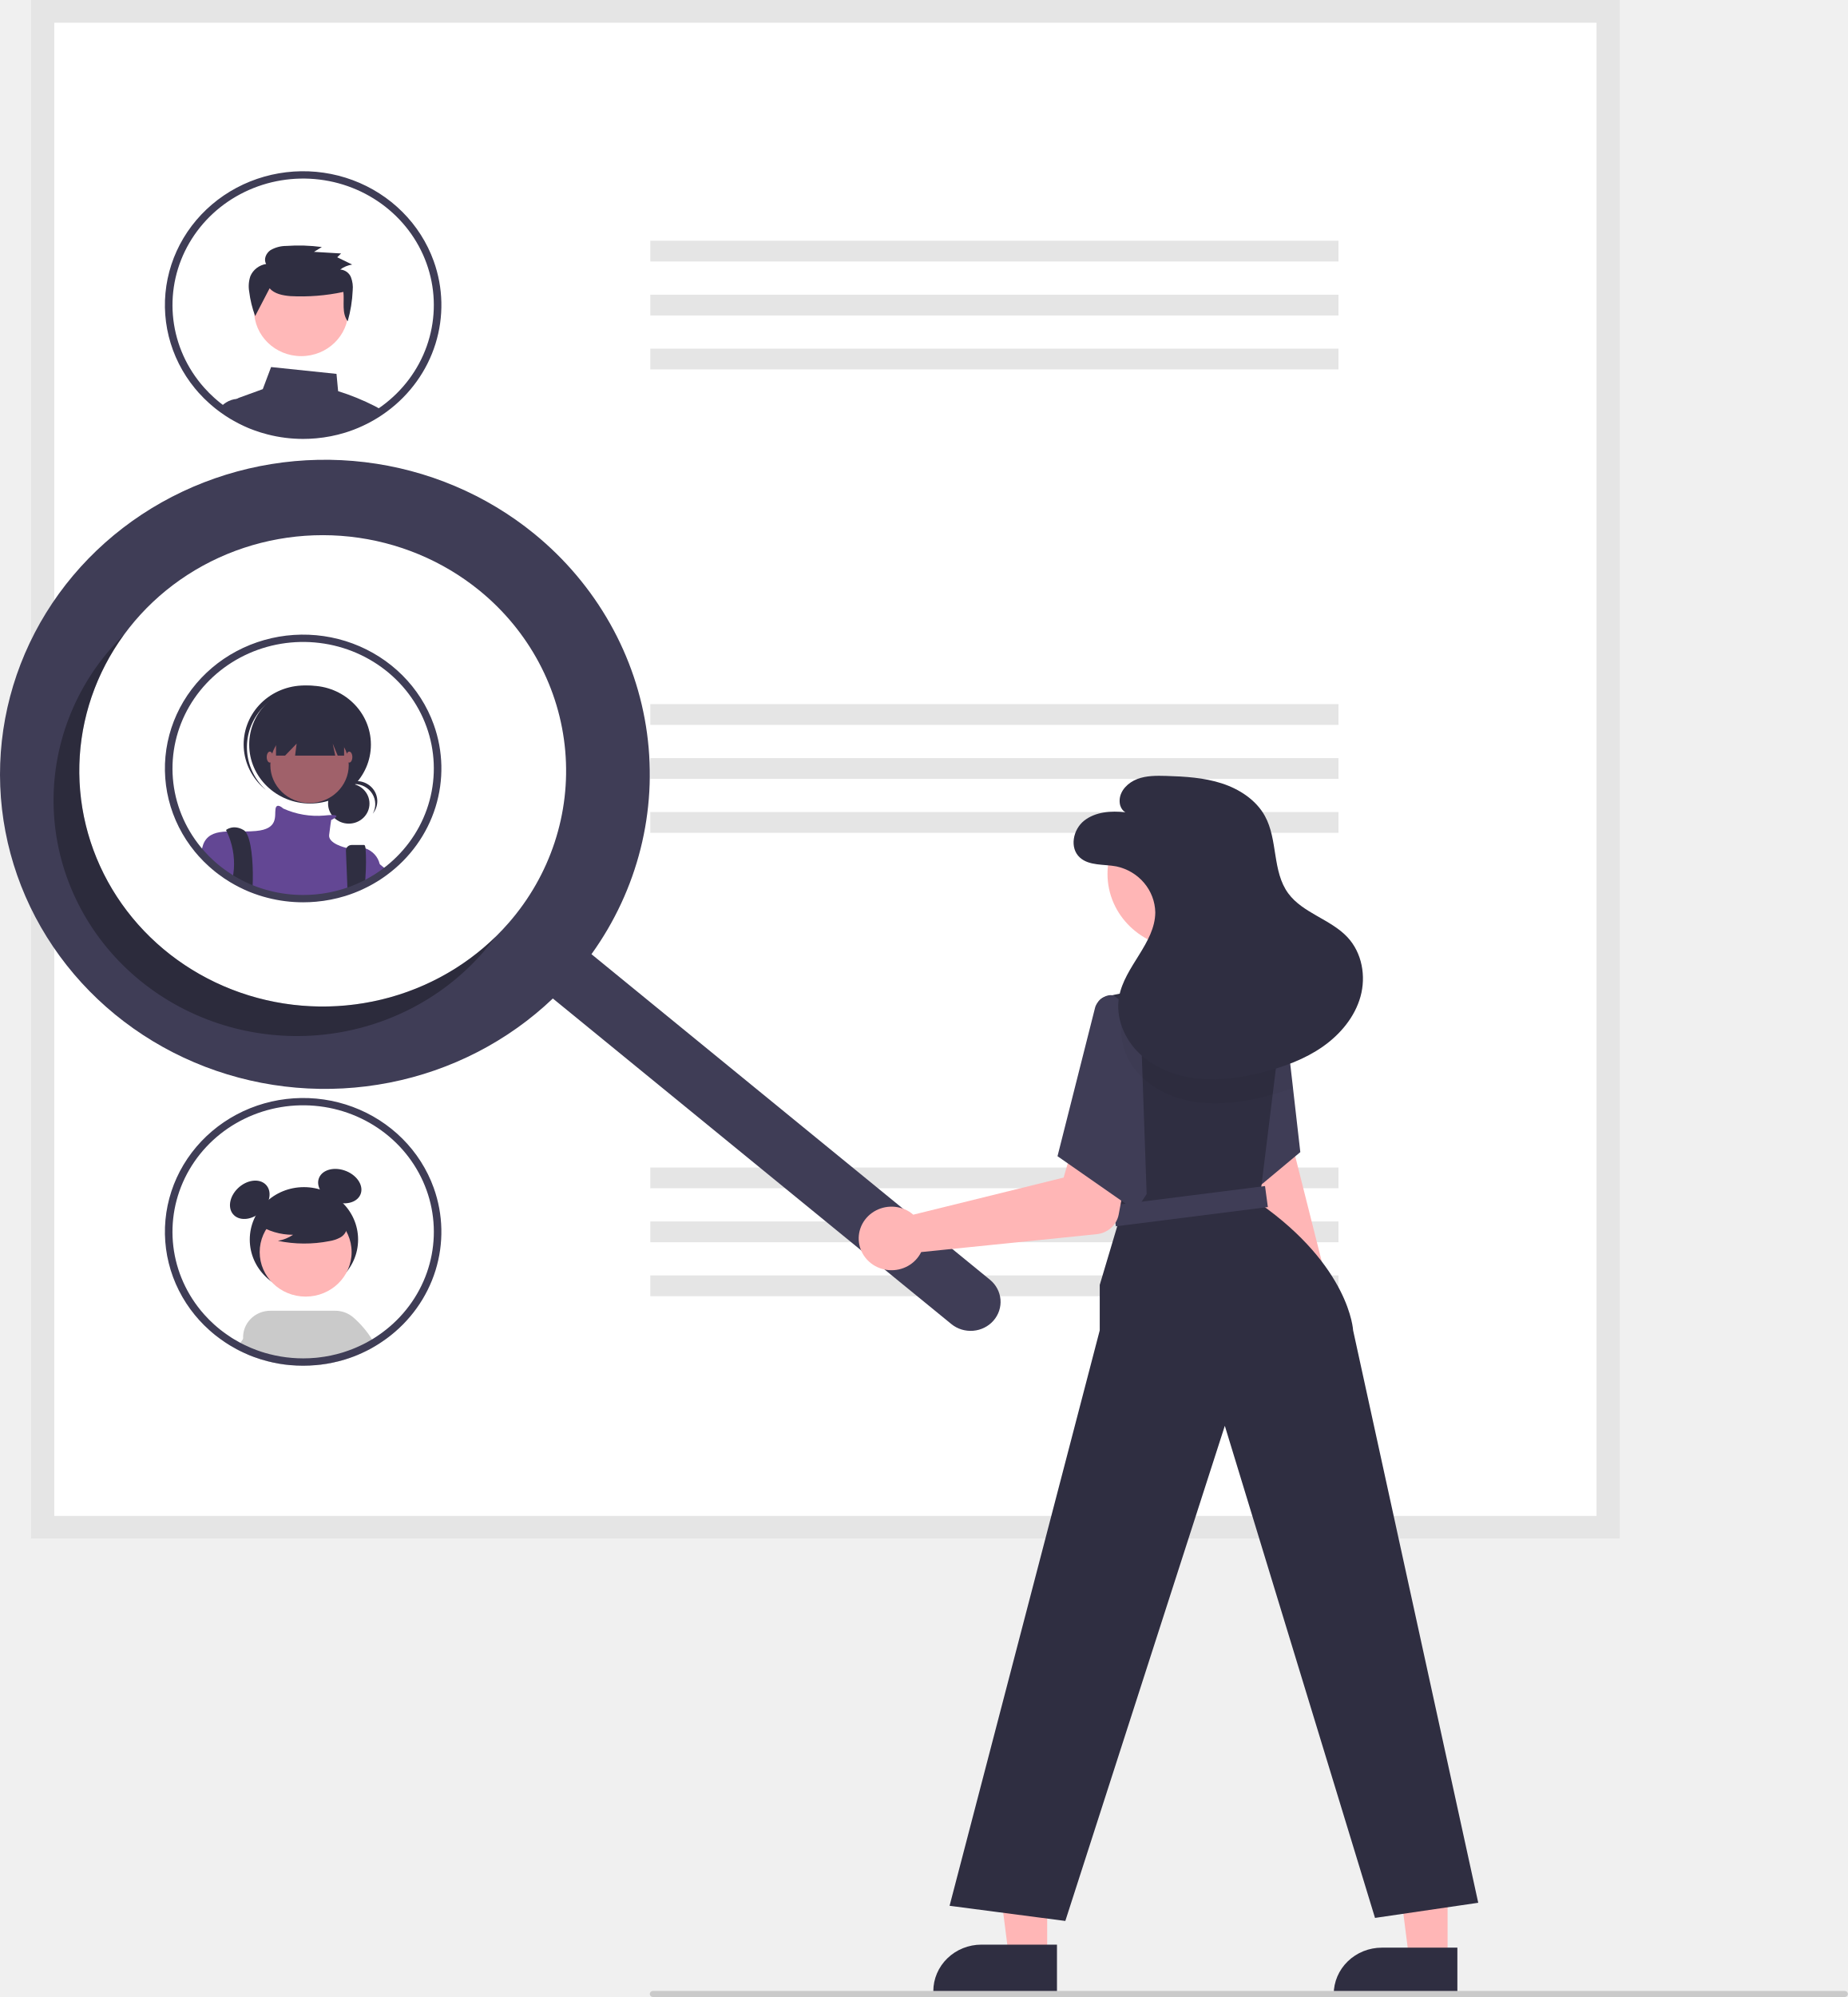
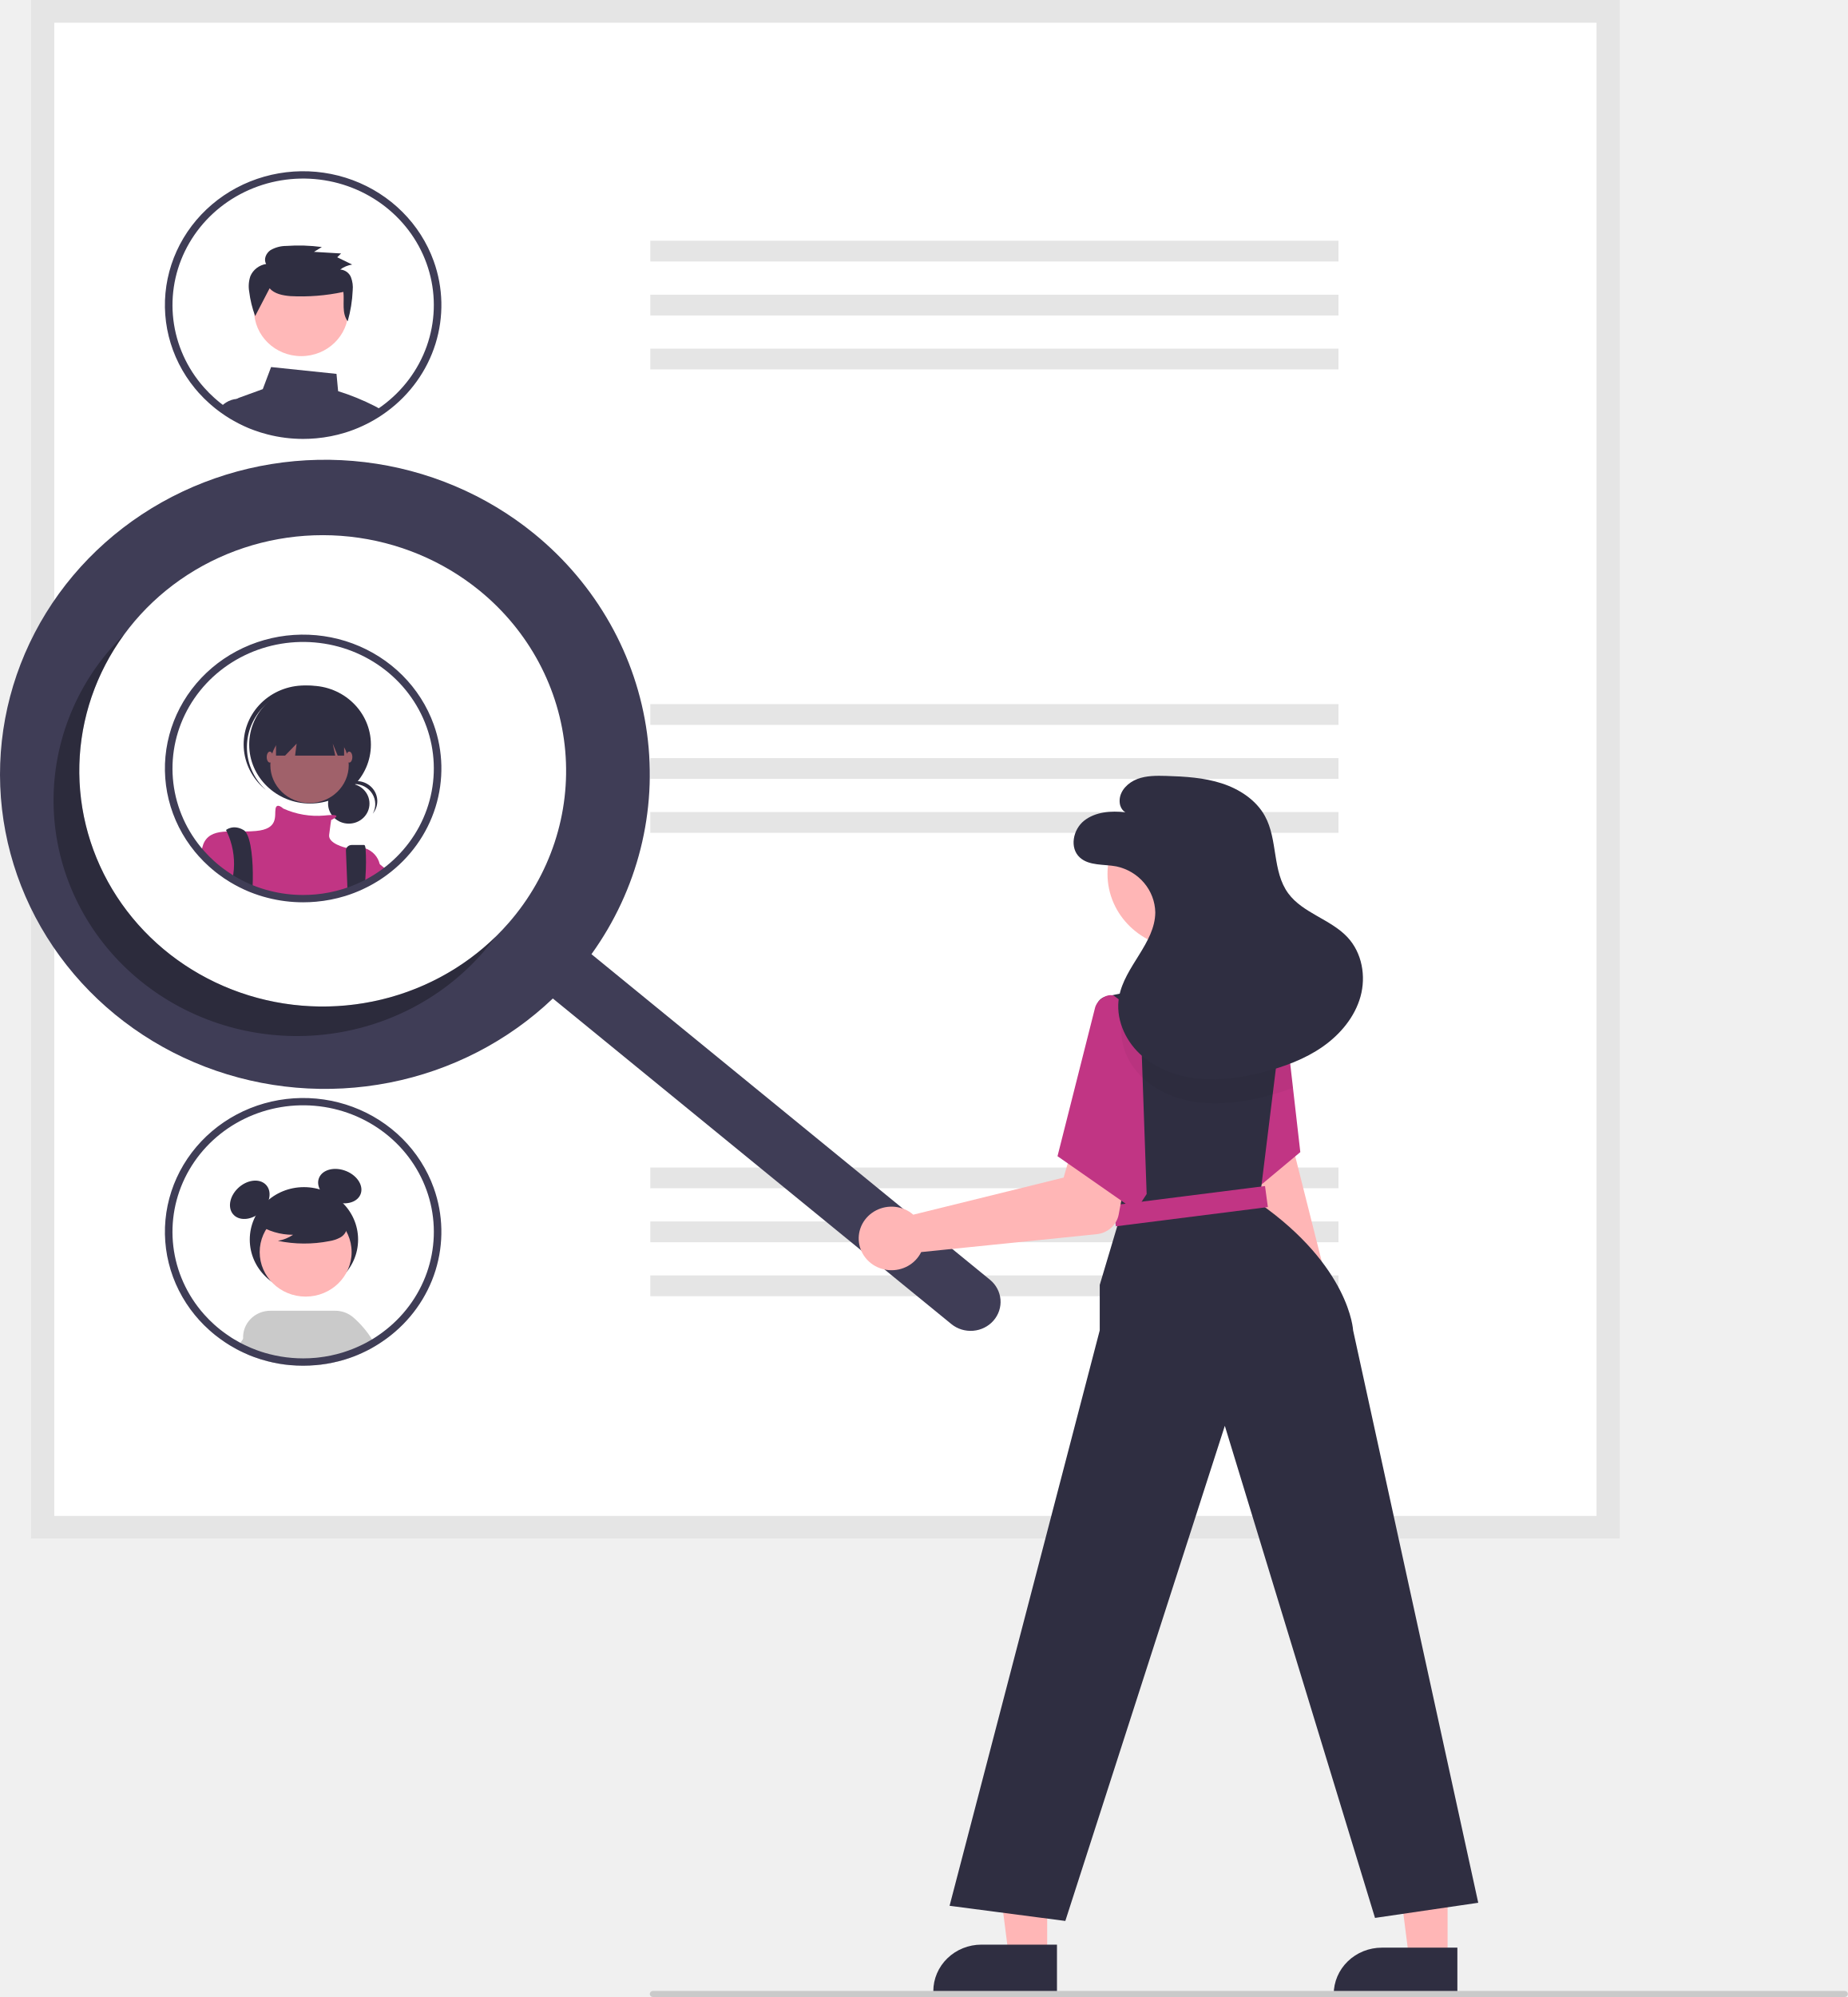
<svg xmlns="http://www.w3.org/2000/svg" width="174" height="188" viewBox="0 0 174 188" fill="none">
  <g clip-path="url(#clip0)">
    <path d="M152.545 144.853H2.902V0H152.545V144.853Z" fill="white" />
    <path d="M152.545 144.853H2.902V0H152.545V144.853ZM5.113 142.713H150.334V2.14H5.113V142.713Z" fill="#E5E5E5" />
    <path d="M126.035 22.662H61.233V24.616H126.035V22.662Z" fill="#E5E5E5" />
    <path d="M126.035 27.743H61.233V29.697H126.035V27.743Z" fill="#E5E5E5" />
    <path d="M126.035 32.823H61.233V34.777H126.035V32.823Z" fill="#E5E5E5" />
    <path d="M126.035 66.286H61.233V68.24H126.035V66.286Z" fill="#E5E5E5" />
    <path d="M126.035 71.367H61.233V73.321H126.035V71.367Z" fill="#E5E5E5" />
    <path d="M126.035 76.447H61.233V78.401H126.035V76.447Z" fill="#E5E5E5" />
    <path d="M126.035 109.91H61.233V111.864H126.035V109.91Z" fill="#E5E5E5" />
    <path d="M126.035 114.991H61.233V116.945H126.035V114.991Z" fill="#E5E5E5" />
    <path d="M126.035 120.071H61.233V122.025H126.035V120.071Z" fill="#E5E5E5" />
    <path d="M35.292 38.231C34.185 37.666 33.029 37.195 31.838 36.824L31.686 35.197L25.527 34.555L24.744 36.634L22.534 37.437C22.454 37.466 22.379 37.504 22.309 37.55H22.307C22.183 37.63 22.078 37.735 21.998 37.856C21.918 37.977 21.864 38.113 21.84 38.255C21.816 38.397 21.822 38.541 21.856 38.681L21.973 39.144C22.141 39.242 22.314 39.334 22.487 39.423L22.597 39.477C22.849 39.604 23.106 39.724 23.37 39.834C23.424 39.857 23.482 39.88 23.536 39.902C23.541 39.904 23.543 39.904 23.548 39.907C23.672 39.956 23.795 40.004 23.922 40.049C24.336 40.202 24.759 40.334 25.188 40.443C26.283 40.725 27.412 40.868 28.546 40.868C28.959 40.868 29.368 40.85 29.773 40.811C30.696 40.729 31.608 40.551 32.492 40.28C32.495 40.28 32.497 40.278 32.499 40.278C33.058 40.105 33.604 39.896 34.133 39.651C34.135 39.649 34.14 39.649 34.142 39.647C34.261 39.592 34.376 39.533 34.492 39.477L34.548 39.45C34.642 39.402 34.736 39.355 34.829 39.305C35.063 39.181 35.292 39.049 35.518 38.909C35.581 38.873 35.642 38.835 35.705 38.794C35.794 38.737 35.883 38.678 35.969 38.617C35.752 38.482 35.525 38.353 35.292 38.231Z" fill="#3F3D56" />
    <path d="M23.732 39.233L23.347 37.548H22.34C22.329 37.548 22.319 37.548 22.309 37.55H22.307C21.945 37.58 21.596 37.696 21.293 37.889C21.087 38.016 20.904 38.175 20.751 38.36C21.05 38.579 21.361 38.783 21.681 38.977L21.695 38.984C21.786 39.038 21.879 39.092 21.973 39.144C22.141 39.242 22.314 39.334 22.487 39.423L22.597 39.477C22.849 39.604 23.106 39.724 23.37 39.834C23.424 39.857 23.482 39.88 23.536 39.902C23.541 39.904 23.543 39.904 23.548 39.907C23.672 39.956 23.795 40.004 23.922 40.049L23.732 39.233Z" fill="#3F3D56" />
    <path d="M28.365 33.527C30.815 33.527 32.801 31.605 32.801 29.233C32.801 26.861 30.815 24.939 28.365 24.939C25.915 24.939 23.929 26.861 23.929 29.233C23.929 31.605 25.915 33.527 28.365 33.527Z" fill="#FFB8B8" />
    <path d="M25.387 27.142C25.846 27.668 26.623 27.816 27.34 27.877C29.016 27.966 30.697 27.834 32.335 27.482C32.437 28.435 32.16 29.462 32.74 30.246C33.011 29.297 33.169 28.321 33.211 27.337C33.254 26.915 33.197 26.489 33.044 26.091C32.963 25.892 32.825 25.719 32.647 25.592C32.468 25.465 32.257 25.389 32.036 25.372C32.367 25.129 32.754 24.969 33.163 24.905L31.755 24.22L32.116 23.861L29.566 23.71L30.305 23.256C29.193 23.108 28.069 23.073 26.95 23.153C26.427 23.153 25.914 23.291 25.466 23.552C25.044 23.844 24.801 24.423 25.063 24.851C24.735 24.903 24.427 25.035 24.168 25.235C23.908 25.434 23.705 25.694 23.578 25.991C23.418 26.463 23.379 26.965 23.465 27.454C23.561 28.239 23.75 29.011 24.027 29.755L25.387 27.142Z" fill="#2F2E41" />
    <path d="M40.839 24.578C40.216 22.847 39.212 21.269 37.894 19.953C36.577 18.636 34.978 17.614 33.211 16.957C31.444 16.3 29.549 16.025 27.66 16.149C25.772 16.274 23.933 16.796 22.274 17.678C20.615 18.561 19.175 19.784 18.054 21.261C16.933 22.738 16.159 24.433 15.785 26.23C15.41 28.026 15.446 29.88 15.888 31.662C16.33 33.444 17.168 35.112 18.344 36.548C18.461 36.69 18.582 36.833 18.706 36.971C18.716 36.98 18.723 36.989 18.732 36.998C19.037 37.338 19.36 37.661 19.702 37.966C19.79 38.045 19.884 38.127 19.977 38.203C20.155 38.357 20.337 38.504 20.526 38.645C20.601 38.701 20.674 38.758 20.751 38.812C21.05 39.031 21.361 39.235 21.681 39.429L21.695 39.436C21.786 39.49 21.879 39.545 21.973 39.597C22.141 39.694 22.314 39.787 22.487 39.875L22.597 39.929C22.849 40.056 23.106 40.176 23.37 40.287C23.424 40.309 23.482 40.332 23.536 40.355C23.541 40.357 23.543 40.357 23.548 40.359C23.672 40.409 23.795 40.456 23.922 40.502C24.336 40.655 24.759 40.786 25.188 40.895C26.283 41.178 27.412 41.321 28.546 41.32C28.959 41.32 29.368 41.302 29.773 41.264C30.696 41.181 31.608 41.003 32.492 40.732C32.495 40.732 32.497 40.73 32.499 40.73C33.058 40.558 33.604 40.348 34.133 40.103C34.135 40.101 34.14 40.101 34.142 40.099C34.261 40.045 34.376 39.986 34.493 39.929L34.549 39.902C34.642 39.855 34.736 39.807 34.829 39.757C35.063 39.633 35.292 39.502 35.518 39.361C35.581 39.325 35.642 39.287 35.705 39.246C35.794 39.19 35.883 39.131 35.969 39.07C36.084 38.993 36.198 38.914 36.31 38.832C36.345 38.807 36.383 38.782 36.418 38.755C38.607 37.147 40.214 34.909 41.008 32.362C41.802 29.815 41.743 27.09 40.839 24.578V24.578ZM35.988 38.206C35.911 38.264 35.831 38.321 35.752 38.373C35.675 38.43 35.598 38.484 35.518 38.534C35.45 38.581 35.383 38.626 35.313 38.669L35.292 38.683C35.24 38.717 35.189 38.748 35.137 38.78C34.944 38.898 34.747 39.011 34.549 39.12L34.486 39.153C34.397 39.201 34.308 39.246 34.219 39.291C34.207 39.298 34.193 39.303 34.182 39.309L34.168 39.316C34.056 39.373 33.941 39.427 33.827 39.479C33.385 39.685 32.93 39.863 32.464 40.013C32.404 40.033 32.343 40.054 32.282 40.072C31.445 40.33 30.582 40.499 29.707 40.578C29.324 40.612 28.936 40.63 28.546 40.63C27.474 40.633 26.406 40.497 25.37 40.228C24.839 40.093 24.318 39.923 23.812 39.717C23.786 39.705 23.758 39.696 23.732 39.685C23.704 39.674 23.678 39.665 23.653 39.653C23.625 39.642 23.599 39.631 23.571 39.617C23.351 39.524 23.134 39.423 22.922 39.316L22.819 39.264C22.559 39.133 22.305 38.993 22.057 38.844C21.985 38.801 21.91 38.755 21.84 38.708C21.821 38.697 21.805 38.685 21.786 38.674C21.62 38.568 21.454 38.457 21.293 38.341C21.183 38.262 21.073 38.183 20.966 38.102C20.786 37.971 20.613 37.83 20.445 37.685C20.356 37.613 20.269 37.534 20.185 37.459C19.854 37.163 19.54 36.849 19.246 36.518C19.148 36.41 19.052 36.301 18.961 36.188C18.94 36.166 18.921 36.142 18.902 36.118C17.384 34.264 16.471 32.014 16.279 29.655C16.088 27.296 16.626 24.935 17.826 22.874C19.026 20.812 20.833 19.143 23.017 18.08C25.201 17.017 27.662 16.607 30.087 16.904C32.512 17.2 34.791 18.189 36.633 19.744C38.476 21.299 39.798 23.35 40.431 25.636C41.064 27.921 40.979 30.337 40.188 32.576C39.397 34.815 37.935 36.775 35.988 38.206L35.988 38.206Z" fill="#3F3D56" />
    <path d="M40.839 68.202C40.216 66.472 39.211 64.893 37.894 63.577C36.577 62.261 34.978 61.238 33.211 60.581C31.444 59.925 29.549 59.649 27.66 59.773C25.772 59.898 23.933 60.42 22.274 61.303C20.615 62.185 19.175 63.408 18.054 64.885C16.933 66.362 16.159 68.058 15.785 69.854C15.41 71.651 15.446 73.504 15.888 75.287C16.33 77.069 17.168 78.736 18.344 80.172C18.461 80.314 18.582 80.457 18.706 80.595C18.715 80.604 18.722 80.613 18.732 80.622C19.036 80.962 19.36 81.285 19.701 81.59C19.79 81.669 19.884 81.751 19.977 81.828C20.155 81.981 20.337 82.128 20.526 82.269C20.896 82.551 21.281 82.813 21.681 83.053L21.695 83.06C21.954 83.216 22.218 83.361 22.487 83.499L22.597 83.553C22.849 83.68 23.106 83.8 23.37 83.911C23.424 83.933 23.482 83.956 23.536 83.979C23.541 83.981 23.543 83.981 23.548 83.983C24.081 84.198 24.629 84.377 25.188 84.519C26.283 84.802 27.412 84.945 28.546 84.944C28.959 84.944 29.368 84.926 29.772 84.888C30.696 84.805 31.608 84.627 32.492 84.356C32.495 84.356 32.497 84.354 32.499 84.354C33.058 84.182 33.604 83.972 34.133 83.728C34.135 83.725 34.14 83.725 34.142 83.723C34.261 83.669 34.376 83.61 34.492 83.553L34.549 83.526C34.642 83.479 34.735 83.431 34.829 83.381C35.063 83.257 35.291 83.126 35.518 82.986C35.581 82.949 35.642 82.911 35.705 82.87C35.911 82.739 36.114 82.599 36.31 82.456C36.345 82.431 36.383 82.407 36.418 82.379C38.607 80.771 40.214 78.533 41.008 75.986C41.802 73.439 41.743 70.715 40.839 68.202V68.202Z" fill="white" />
    <path d="M32.842 77.538C33.919 77.538 34.792 76.692 34.792 75.649C34.792 74.606 33.919 73.761 32.842 73.761C31.764 73.761 30.891 74.606 30.891 75.649C30.891 76.692 31.764 77.538 32.842 77.538Z" fill="#2F2E41" />
    <path d="M33.385 73.813C33.722 73.813 34.054 73.898 34.348 74.059C34.642 74.221 34.887 74.453 35.06 74.734C35.233 75.014 35.328 75.334 35.335 75.66C35.343 75.987 35.263 76.31 35.102 76.598C35.271 76.393 35.395 76.156 35.464 75.903C35.533 75.649 35.547 75.385 35.505 75.126C35.463 74.867 35.366 74.619 35.219 74.398C35.073 74.178 34.88 73.989 34.654 73.845C34.428 73.7 34.174 73.603 33.907 73.558C33.64 73.514 33.366 73.524 33.104 73.588C32.841 73.652 32.595 73.768 32.381 73.929C32.167 74.09 31.99 74.293 31.862 74.523C32.044 74.302 32.276 74.123 32.54 74C32.803 73.877 33.092 73.813 33.385 73.813L33.385 73.813Z" fill="#2F2E41" />
    <path d="M29.196 75.645C32.361 75.645 34.926 73.162 34.926 70.098C34.926 67.034 32.361 64.55 29.196 64.55C26.031 64.55 23.465 67.034 23.465 70.098C23.465 73.162 26.031 75.645 29.196 75.645Z" fill="#2F2E41" />
    <path d="M24.698 66.656C25.686 65.581 27.066 64.92 28.548 64.811C30.029 64.703 31.497 65.156 32.64 66.074C32.593 66.031 32.547 65.988 32.498 65.946C31.366 64.964 29.878 64.458 28.36 64.539C26.843 64.62 25.42 65.28 24.406 66.376C23.392 67.472 22.869 68.913 22.952 70.382C23.036 71.851 23.718 73.228 24.851 74.21C24.861 74.219 24.872 74.228 24.883 74.238C24.932 74.28 24.982 74.319 25.032 74.359C23.955 73.368 23.318 72.01 23.256 70.573C23.194 69.136 23.711 67.731 24.698 66.656L24.698 66.656Z" fill="#2F2E41" />
    <path d="M29.147 75.598C31.186 75.598 32.838 73.999 32.838 72.026C32.838 70.052 31.186 68.453 29.147 68.453C27.109 68.453 25.456 70.052 25.456 72.026C25.456 73.999 27.109 75.598 29.147 75.598Z" fill="#A0616A" />
-     <path d="M35.752 81.335V82.533C35.525 82.674 35.296 82.805 35.063 82.929C34.969 82.979 34.876 83.026 34.782 83.074L34.726 83.101C34.609 83.157 34.495 83.216 34.376 83.271C34.373 83.273 34.369 83.273 34.366 83.275C33.837 83.52 33.292 83.729 32.733 83.902C32.731 83.902 32.728 83.904 32.726 83.904C31.842 84.175 30.93 84.353 30.006 84.435C29.602 84.474 29.193 84.492 28.779 84.492C27.646 84.492 26.517 84.349 25.422 84.067C24.863 83.925 24.315 83.746 23.782 83.531C23.777 83.528 23.774 83.528 23.77 83.526C23.716 83.504 23.658 83.481 23.604 83.458C23.34 83.347 23.083 83.228 22.83 83.101L22.721 83.047C22.452 82.909 22.188 82.764 21.928 82.608L21.914 82.601C21.515 82.36 21.13 82.098 20.76 81.816C20.571 81.676 20.389 81.529 20.211 81.375C20.118 81.298 20.024 81.217 19.935 81.138C19.594 80.832 19.27 80.509 18.966 80.17C19.006 79.934 19.065 79.702 19.143 79.475L19.145 79.473C19.16 79.434 19.176 79.397 19.195 79.36C19.207 79.327 19.222 79.296 19.239 79.265C19.657 78.507 20.414 78.319 21.354 78.279C21.884 78.256 22.471 78.281 23.09 78.274C23.417 78.272 23.756 78.261 24.095 78.231C26.233 78.043 25.845 76.822 25.941 76.164C26.036 75.526 26.63 76.078 26.669 76.114L26.672 76.116C27.882 76.665 29.22 76.892 30.551 76.775C30.78 76.748 31.009 76.732 31.238 76.725C31.84 76.718 31.71 76.885 31.502 77.023C31.401 77.088 31.295 77.145 31.186 77.195C31.186 77.195 31.09 77.761 30.992 78.607C30.899 79.416 32.502 79.796 32.635 79.826C32.638 79.828 32.641 79.828 32.644 79.828C33.23 79.681 33.846 79.697 34.423 79.873H34.425C34.754 79.991 35.048 80.186 35.28 80.441C35.512 80.696 35.674 81.003 35.752 81.335Z" fill="#634794" />
+     <path d="M35.752 81.335V82.533C35.525 82.674 35.296 82.805 35.063 82.929C34.969 82.979 34.876 83.026 34.782 83.074L34.726 83.101C34.609 83.157 34.495 83.216 34.376 83.271C34.373 83.273 34.369 83.273 34.366 83.275C33.837 83.52 33.292 83.729 32.733 83.902C32.731 83.902 32.728 83.904 32.726 83.904C31.842 84.175 30.93 84.353 30.006 84.435C29.602 84.474 29.193 84.492 28.779 84.492C27.646 84.492 26.517 84.349 25.422 84.067C24.863 83.925 24.315 83.746 23.782 83.531C23.777 83.528 23.774 83.528 23.77 83.526C23.716 83.504 23.658 83.481 23.604 83.458C23.34 83.347 23.083 83.228 22.83 83.101L22.721 83.047C22.452 82.909 22.188 82.764 21.928 82.608L21.914 82.601C21.515 82.36 21.13 82.098 20.76 81.816C20.571 81.676 20.389 81.529 20.211 81.375C20.118 81.298 20.024 81.217 19.935 81.138C19.594 80.832 19.27 80.509 18.966 80.17C19.006 79.934 19.065 79.702 19.143 79.475L19.145 79.473C19.16 79.434 19.176 79.397 19.195 79.36C19.207 79.327 19.222 79.296 19.239 79.265C19.657 78.507 20.414 78.319 21.354 78.279C21.884 78.256 22.471 78.281 23.09 78.274C23.417 78.272 23.756 78.261 24.095 78.231C26.233 78.043 25.845 76.822 25.941 76.164C26.036 75.526 26.63 76.078 26.669 76.114L26.672 76.116C27.882 76.665 29.22 76.892 30.551 76.775C30.78 76.748 31.009 76.732 31.238 76.725C31.84 76.718 31.71 76.885 31.502 77.023C31.401 77.088 31.295 77.145 31.186 77.195C31.186 77.195 31.09 77.761 30.992 78.607C30.899 79.416 32.502 79.796 32.635 79.826C32.638 79.828 32.641 79.828 32.644 79.828C33.23 79.681 33.846 79.697 34.423 79.873H34.425C34.754 79.991 35.048 80.186 35.28 80.441C35.512 80.696 35.674 81.003 35.752 81.335Z" fill="#C13584" />
    <path d="M23.805 82.789C23.805 82.956 23.8 83.117 23.793 83.268C23.791 83.359 23.786 83.447 23.781 83.531C23.777 83.528 23.774 83.528 23.77 83.526C23.716 83.504 23.657 83.481 23.604 83.458C23.34 83.347 23.083 83.228 22.83 83.101L22.721 83.047C22.452 82.909 22.188 82.764 21.928 82.608C21.935 82.529 21.947 82.45 21.959 82.37C21.984 82.196 22.006 82.02 22.02 81.846C22.111 80.622 21.882 79.396 21.354 78.281V78.279C21.307 78.188 21.279 78.138 21.279 78.138C21.279 78.138 21.959 77.573 22.928 78.138C22.99 78.174 23.045 78.22 23.09 78.274C23.674 78.942 23.833 81.185 23.805 82.789Z" fill="#2F2E41" />
    <path d="M34.416 82.481C34.406 82.734 34.392 82.999 34.376 83.268V83.271C34.373 83.273 34.369 83.273 34.367 83.275C33.837 83.52 33.292 83.729 32.733 83.902C32.731 83.902 32.728 83.904 32.726 83.904L32.7 83.268L32.698 83.185L32.574 80.09C32.571 80.02 32.582 79.95 32.608 79.885C32.633 79.819 32.672 79.759 32.722 79.708C32.772 79.658 32.832 79.617 32.899 79.59C32.965 79.562 33.037 79.548 33.109 79.548H34.294C34.352 79.548 34.395 79.663 34.423 79.871V79.873C34.48 80.742 34.478 81.613 34.416 82.481Z" fill="#2F2E41" />
    <path d="M25.991 67.56V71.133H26.845L27.933 70.005L27.787 71.133H31.566L31.332 70.005L31.799 71.133H32.402V67.56H25.991Z" fill="#2F2E41" />
    <path d="M25.408 71.791C25.569 71.791 25.699 71.559 25.699 71.273C25.699 70.988 25.569 70.757 25.408 70.757C25.247 70.757 25.116 70.988 25.116 71.273C25.116 71.559 25.247 71.791 25.408 71.791Z" fill="#A0616A" />
    <path d="M32.887 71.791C33.048 71.791 33.178 71.559 33.178 71.273C33.178 70.988 33.048 70.757 32.887 70.757C32.726 70.757 32.596 70.988 32.596 71.273C32.596 71.559 32.726 71.791 32.887 71.791Z" fill="#A0616A" />
-     <path d="M36.544 82.004C36.348 82.147 36.144 82.287 35.939 82.418C35.876 82.459 35.815 82.497 35.752 82.533C35.525 82.674 35.296 82.805 35.063 82.929C34.969 82.979 34.876 83.026 34.782 83.074V80.581C34.782 80.581 35.156 80.871 35.752 81.353C35.827 81.414 35.904 81.477 35.986 81.545C36.158 81.685 36.345 81.839 36.544 82.004Z" fill="#634794" />
+     <path d="M36.544 82.004C36.348 82.147 36.144 82.287 35.939 82.418C35.876 82.459 35.815 82.497 35.752 82.533C35.525 82.674 35.296 82.805 35.063 82.929C34.969 82.979 34.876 83.026 34.782 83.074V80.581C34.782 80.581 35.156 80.871 35.752 81.353C35.827 81.414 35.904 81.477 35.986 81.545C36.158 81.685 36.345 81.839 36.544 82.004Z" fill="#C13584" />
    <path d="M40.839 68.202C40.216 66.472 39.211 64.893 37.894 63.577C36.577 62.261 34.978 61.238 33.211 60.581C31.444 59.925 29.549 59.649 27.66 59.773C25.772 59.898 23.933 60.42 22.274 61.303C20.615 62.185 19.175 63.408 18.054 64.885C16.933 66.362 16.159 68.058 15.785 69.854C15.41 71.651 15.446 73.504 15.888 75.287C16.33 77.069 17.168 78.736 18.344 80.172C18.461 80.314 18.582 80.457 18.706 80.595C18.715 80.604 18.722 80.613 18.732 80.622C19.036 80.962 19.36 81.285 19.701 81.59C19.79 81.669 19.884 81.751 19.977 81.828C20.155 81.981 20.337 82.128 20.526 82.269C20.896 82.551 21.281 82.813 21.681 83.053L21.695 83.06C21.954 83.216 22.218 83.361 22.487 83.499L22.597 83.553C22.849 83.68 23.106 83.8 23.37 83.911C23.424 83.933 23.482 83.956 23.536 83.979C23.541 83.981 23.543 83.981 23.548 83.983C24.081 84.198 24.629 84.377 25.188 84.519C26.283 84.802 27.412 84.945 28.546 84.944C28.959 84.944 29.368 84.926 29.772 84.888C30.696 84.805 31.608 84.627 32.492 84.356C32.495 84.356 32.497 84.354 32.499 84.354C33.058 84.182 33.604 83.972 34.133 83.728C34.135 83.725 34.14 83.725 34.142 83.723C34.261 83.669 34.376 83.61 34.492 83.553L34.549 83.526C34.642 83.479 34.735 83.431 34.829 83.381C35.063 83.257 35.291 83.126 35.518 82.986C35.581 82.949 35.642 82.911 35.705 82.87C35.911 82.739 36.114 82.599 36.31 82.456C36.345 82.431 36.383 82.407 36.418 82.379C38.607 80.771 40.214 78.533 41.008 75.986C41.802 73.439 41.743 70.715 40.839 68.202V68.202ZM35.988 81.83C35.911 81.889 35.831 81.945 35.752 81.997C35.675 82.054 35.598 82.108 35.518 82.158C35.45 82.205 35.383 82.251 35.312 82.293C35.254 82.332 35.196 82.368 35.137 82.404C34.943 82.522 34.747 82.635 34.549 82.744L34.485 82.778C34.397 82.825 34.308 82.87 34.219 82.915C34.207 82.922 34.193 82.927 34.182 82.934L34.168 82.94C34.056 82.997 33.941 83.051 33.827 83.103C33.385 83.309 32.93 83.487 32.464 83.637C32.404 83.657 32.343 83.678 32.282 83.696C31.445 83.954 30.582 84.123 29.707 84.203C29.324 84.236 28.936 84.254 28.546 84.254C27.473 84.257 26.406 84.121 25.37 83.852C24.839 83.718 24.318 83.547 23.812 83.341C23.758 83.32 23.704 83.298 23.653 83.277C23.625 83.266 23.599 83.255 23.571 83.241C23.351 83.148 23.134 83.047 22.921 82.94L22.819 82.888C22.559 82.757 22.305 82.617 22.057 82.468C21.966 82.413 21.875 82.357 21.786 82.298C21.505 82.119 21.232 81.927 20.966 81.726C20.786 81.595 20.613 81.454 20.445 81.31C20.356 81.237 20.269 81.158 20.185 81.083C19.854 80.787 19.54 80.473 19.246 80.142C19.148 80.034 19.052 79.925 18.961 79.812C18.94 79.79 18.921 79.766 18.902 79.742C17.384 77.888 16.471 75.638 16.279 73.279C16.088 70.92 16.626 68.559 17.826 66.498C19.026 64.436 20.833 62.768 23.017 61.704C25.2 60.641 27.662 60.231 30.087 60.528C32.512 60.824 34.791 61.813 36.633 63.368C38.475 64.923 39.797 66.974 40.431 69.26C41.064 71.545 40.979 73.961 40.188 76.2C39.397 78.439 37.934 80.399 35.988 81.83V81.83Z" fill="#3F3D56" />
    <path d="M28.619 121.631C31.436 121.631 33.719 119.421 33.719 116.695C33.719 113.968 31.436 111.758 28.619 111.758C25.803 111.758 23.519 113.968 23.519 116.695C23.519 119.421 25.803 121.631 28.619 121.631Z" fill="#2F2E41" />
    <path d="M24.638 114.033C25.462 113.235 25.63 112.103 25.011 111.505C24.393 110.907 23.224 111.068 22.4 111.866C21.576 112.664 21.409 113.796 22.027 114.394C22.645 114.992 23.814 114.831 24.638 114.033Z" fill="#2F2E41" />
    <path d="M33.935 112.465C34.278 111.687 33.688 110.697 32.616 110.254C31.544 109.81 30.397 110.082 30.053 110.86C29.71 111.638 30.3 112.628 31.372 113.072C32.444 113.515 33.592 113.243 33.935 112.465Z" fill="#2F2E41" />
    <path d="M34.72 126.271L34.119 125.355C33.864 124.804 33.394 124.373 32.811 124.157C32.228 123.94 31.581 123.956 31.01 124.201C30.44 124.446 29.993 124.9 29.767 125.463C29.542 126.026 29.556 126.653 29.807 127.206L29.977 127.799L30.172 128.472C30.959 128.376 31.736 128.211 32.493 127.981C32.495 127.981 32.497 127.98 32.499 127.979C33.058 127.807 33.605 127.597 34.134 127.351C34.137 127.348 34.139 127.348 34.142 127.346C34.26 127.291 34.375 127.234 34.493 127.177C34.512 127.169 34.531 127.159 34.549 127.149C34.643 127.103 34.737 127.055 34.829 127.006C34.923 126.958 35.014 126.906 35.103 126.852L34.72 126.271Z" fill="#CACACA" />
    <path d="M28.781 122.063C31.172 122.063 33.109 120.187 33.109 117.873C33.109 115.559 31.172 113.683 28.781 113.683C26.39 113.683 24.453 115.559 24.453 117.873C24.453 120.187 26.39 122.063 28.781 122.063Z" fill="#FFB6B6" />
    <path d="M35.032 126.091C34.555 125.322 33.962 124.627 33.273 124.027C32.802 123.619 32.192 123.393 31.559 123.394H25.462C25.111 123.394 24.763 123.463 24.441 123.598C24.118 123.733 23.828 123.931 23.587 124.179C23.347 124.427 23.161 124.72 23.043 125.04C22.924 125.36 22.874 125.7 22.896 126.04C22.91 126.231 22.945 126.42 23.003 126.604C23.046 126.737 23.1 126.867 23.164 126.992L23.465 127.574C23.488 127.582 23.512 127.594 23.535 127.602C23.541 127.605 23.544 127.605 23.547 127.608C23.671 127.656 23.795 127.705 23.921 127.75C24.336 127.904 24.759 128.035 25.188 128.144C25.879 128.323 26.584 128.447 27.297 128.512C27.712 128.549 28.128 128.569 28.546 128.569C28.961 128.569 29.368 128.549 29.774 128.512C29.907 128.5 30.039 128.486 30.172 128.472C30.959 128.376 31.736 128.211 32.493 127.981C32.495 127.981 32.497 127.98 32.499 127.978C33.058 127.807 33.605 127.597 34.134 127.351C34.136 127.348 34.139 127.348 34.142 127.345C34.26 127.291 34.375 127.234 34.493 127.177C34.512 127.169 34.531 127.159 34.549 127.149C34.643 127.103 34.737 127.055 34.829 127.006C34.923 126.958 35.014 126.906 35.103 126.852C35.197 126.804 35.285 126.75 35.377 126.695C35.265 126.482 35.15 126.282 35.032 126.091Z" fill="#CACACA" />
    <path d="M26.566 124.158C26.002 123.902 25.356 123.874 24.77 124.078C24.184 124.282 23.705 124.702 23.438 125.247L22.896 126.04L22.637 126.419L22.242 126.995C22.325 127.038 22.404 127.08 22.487 127.123L22.596 127.177C22.849 127.303 23.105 127.423 23.371 127.534C23.4 127.548 23.433 127.559 23.465 127.574C23.488 127.582 23.512 127.594 23.535 127.602C23.541 127.605 23.544 127.605 23.547 127.608C23.671 127.656 23.795 127.705 23.921 127.75C24.336 127.904 24.759 128.035 25.188 128.144C25.879 128.324 26.584 128.447 27.297 128.512L27.503 127.836L27.703 127.192C27.968 126.643 27.996 126.016 27.783 125.447C27.57 124.878 27.132 124.415 26.566 124.158Z" fill="#CACACA" />
    <path d="M24.233 115.238C25.222 115.898 26.396 116.249 27.597 116.244C27.169 116.532 26.681 116.726 26.167 116.814C27.765 117.145 29.415 117.154 31.016 116.84C31.372 116.785 31.715 116.671 32.031 116.503C32.189 116.417 32.326 116.301 32.434 116.162C32.542 116.022 32.618 115.862 32.658 115.691C32.764 115.103 32.291 114.569 31.798 114.209C31.045 113.665 30.176 113.291 29.255 113.113C28.334 112.935 27.383 112.957 26.472 113.178C25.865 113.296 25.312 113.599 24.895 114.041C24.692 114.266 24.57 114.548 24.546 114.846C24.522 115.143 24.598 115.44 24.762 115.693L24.233 115.238Z" fill="#2F2E41" />
    <path d="M40.84 111.826C40.218 110.095 39.213 108.516 37.896 107.2C36.578 105.884 34.98 104.861 33.213 104.204C31.445 103.547 29.551 103.271 27.662 103.396C25.773 103.52 23.935 104.042 22.275 104.925C20.616 105.808 19.176 107.031 18.055 108.508C16.934 109.985 16.159 111.681 15.785 113.477C15.411 115.274 15.446 117.128 15.889 118.91C16.331 120.692 17.169 122.36 18.345 123.796C18.46 123.938 18.584 124.081 18.708 124.218C18.715 124.228 18.723 124.237 18.731 124.246C19.036 124.586 19.361 124.908 19.703 125.213C19.792 125.293 19.883 125.375 19.977 125.452C20.154 125.606 20.337 125.752 20.528 125.891C20.602 125.948 20.675 126.005 20.752 126.06C21.049 126.279 21.362 126.482 21.68 126.678C21.685 126.678 21.69 126.68 21.694 126.684C21.786 126.738 21.88 126.792 21.974 126.844C22.063 126.895 22.154 126.946 22.242 126.995C22.325 127.038 22.404 127.08 22.487 127.123L22.596 127.177C22.849 127.303 23.105 127.422 23.37 127.534C23.4 127.548 23.432 127.559 23.465 127.574C23.488 127.582 23.512 127.594 23.535 127.602C23.541 127.605 23.544 127.605 23.547 127.608C23.671 127.656 23.795 127.705 23.921 127.75C24.336 127.904 24.759 128.035 25.188 128.144C25.879 128.323 26.584 128.446 27.297 128.512C27.712 128.549 28.128 128.569 28.546 128.569C28.961 128.569 29.368 128.549 29.774 128.512C29.907 128.5 30.039 128.486 30.172 128.472C30.959 128.376 31.736 128.211 32.493 127.981C32.495 127.981 32.497 127.98 32.499 127.978C33.058 127.807 33.605 127.597 34.133 127.351C34.136 127.348 34.139 127.348 34.142 127.345C34.26 127.291 34.375 127.234 34.493 127.177C34.512 127.169 34.531 127.159 34.549 127.149C34.643 127.103 34.737 127.055 34.829 127.006C34.923 126.958 35.014 126.906 35.102 126.852C35.197 126.804 35.285 126.75 35.377 126.695C35.424 126.667 35.471 126.638 35.518 126.61C35.583 126.573 35.642 126.536 35.706 126.493C35.795 126.439 35.883 126.379 35.968 126.319C36.083 126.242 36.198 126.162 36.31 126.08C36.348 126.056 36.384 126.03 36.419 126.003C38.607 124.393 40.212 122.155 41.006 119.609C41.8 117.063 41.742 114.339 40.84 111.826L40.84 111.826ZM35.989 125.452C35.913 125.512 35.833 125.569 35.754 125.62C35.674 125.678 35.597 125.732 35.518 125.783C35.45 125.829 35.382 125.874 35.312 125.917C35.305 125.922 35.298 125.927 35.291 125.931C35.241 125.965 35.188 125.997 35.138 126.028C35.102 126.048 35.067 126.071 35.032 126.091C34.929 126.154 34.826 126.214 34.72 126.271C34.664 126.305 34.605 126.336 34.549 126.368C34.528 126.379 34.508 126.39 34.487 126.402C34.396 126.45 34.307 126.493 34.219 126.539C34.207 126.547 34.192 126.55 34.184 126.559C34.178 126.559 34.173 126.561 34.169 126.564C34.057 126.621 33.942 126.675 33.827 126.727C33.385 126.933 32.929 127.111 32.463 127.26C32.404 127.28 32.343 127.303 32.284 127.32C31.532 127.551 30.76 127.711 29.977 127.799C29.889 127.81 29.798 127.819 29.706 127.827C29.323 127.862 28.938 127.879 28.546 127.879C28.198 127.879 27.848 127.864 27.503 127.836C26.783 127.778 26.069 127.658 25.371 127.477C24.839 127.343 24.318 127.171 23.812 126.963C23.786 126.952 23.759 126.943 23.733 126.932C23.703 126.921 23.68 126.912 23.653 126.901C23.624 126.889 23.6 126.878 23.571 126.864C23.379 126.784 23.188 126.695 23.002 126.604C22.976 126.59 22.949 126.579 22.923 126.564L22.82 126.513C22.758 126.482 22.696 126.45 22.637 126.419C22.44 126.316 22.245 126.205 22.057 126.091C21.986 126.048 21.91 126.003 21.839 125.957L21.786 125.923C21.621 125.814 21.456 125.706 21.294 125.589C21.185 125.509 21.073 125.432 20.967 125.35C20.787 125.218 20.613 125.079 20.446 124.933C20.357 124.862 20.269 124.782 20.186 124.708C19.855 124.412 19.541 124.098 19.247 123.767C19.15 123.659 19.052 123.55 18.961 123.436C18.941 123.414 18.923 123.391 18.902 123.365C17.384 121.511 16.47 119.26 16.278 116.901C16.086 114.542 16.625 112.181 17.825 110.119C19.025 108.057 20.832 106.388 23.016 105.325C25.2 104.261 27.661 103.851 30.087 104.148C32.512 104.444 34.792 105.433 36.634 106.988C38.477 108.543 39.799 110.595 40.432 112.88C41.066 115.166 40.981 117.583 40.19 119.822C39.398 122.061 37.936 124.021 35.989 125.452H35.989Z" fill="#3F3D56" />
    <path d="M50.323 50.264C45.791 46.562 40.244 44.215 34.359 43.508C28.473 42.802 22.503 43.767 17.173 46.285C11.844 48.803 7.385 52.767 4.34 57.693C1.296 62.62 -0.204 68.297 0.023 74.033C0.251 79.77 2.196 85.319 5.622 90.004C9.048 94.69 13.807 98.311 19.32 100.427C24.834 102.542 30.863 103.061 36.675 101.92C42.488 100.779 47.832 98.027 52.058 93.999L89.584 124.65C90.155 125.115 90.894 125.341 91.637 125.28C92.381 125.219 93.069 124.874 93.551 124.323C94.033 123.771 94.269 123.057 94.208 122.337C94.147 121.617 93.793 120.95 93.224 120.482L93.22 120.479L55.694 89.828C60.053 83.772 61.919 76.358 60.926 69.039C59.932 61.721 56.151 55.025 50.323 50.264ZM47.904 86.876C44.981 90.23 41.096 92.669 36.74 93.886C32.384 95.102 27.754 95.041 23.434 93.71C19.114 92.379 15.3 89.838 12.472 86.408C9.644 82.978 7.931 78.814 7.548 74.441C7.165 70.069 8.131 65.685 10.322 61.843C12.513 58.002 15.832 54.876 19.859 52.86C23.886 50.845 28.44 50.03 32.944 50.52C37.45 51.01 41.703 52.782 45.168 55.611C49.814 59.406 52.712 64.832 53.225 70.695C53.739 76.559 51.825 82.379 47.904 86.876Z" fill="#3F3D56" />
    <path opacity="0.3" d="M15.605 89.525C11.208 85.933 8.367 80.872 7.647 75.347C6.926 69.821 8.379 64.236 11.716 59.699C11.278 60.126 10.854 60.574 10.445 61.041C8.504 63.268 7.035 65.843 6.122 68.619C5.209 71.396 4.87 74.319 5.124 77.222C5.378 80.125 6.22 82.952 7.603 85.54C8.985 88.128 10.881 90.427 13.181 92.306C15.482 94.185 18.142 95.607 21.01 96.491C23.878 97.374 26.898 97.703 29.898 97.457C32.897 97.211 35.816 96.395 38.49 95.057C41.164 93.719 43.539 91.884 45.48 89.657C45.888 89.189 46.273 88.71 46.633 88.219C42.575 92.166 37.131 94.492 31.383 94.734C25.635 94.976 20.003 93.117 15.605 89.525Z" fill="black" />
    <path d="M125.976 125.796C126.269 125.449 126.48 125.045 126.595 124.611C126.709 124.177 126.723 123.724 126.637 123.284C126.551 122.844 126.366 122.428 126.096 122.065C125.825 121.701 125.476 121.4 125.072 121.181L118.232 94.08L113.242 95.622L120.628 122.538C120.294 123.219 120.229 123.995 120.447 124.719C120.664 125.443 121.148 126.065 121.807 126.466C122.467 126.868 123.255 127.021 124.023 126.898C124.792 126.774 125.486 126.382 125.976 125.796H125.976Z" fill="#FFB6B6" />
-     <path d="M122.441 108.461L118.794 111.506L113.693 115.763L111.439 104.603L111.204 103.443L111.018 102.522L116.187 93.806L120.497 94.045L120.791 94.062L120.797 94.125L120.865 94.71L121.749 102.402L121.769 102.588L122.441 108.461Z" fill="#3F3D56" />
+     <path d="M122.441 108.461L118.794 111.506L113.693 115.763L111.439 104.603L111.204 103.443L111.018 102.522L116.187 93.806L120.497 94.045L120.791 94.062L120.797 94.125L120.865 94.71L121.749 102.402L121.769 102.588L122.441 108.461Z" fill="#C13584" />
    <path d="M98.606 184.211L94.995 184.211L93.277 170.728L98.607 170.728L98.606 184.211Z" fill="#FFB6B6" />
    <path d="M99.527 187.6L87.883 187.599V187.457C87.883 186.293 88.36 185.177 89.21 184.355C90.06 183.532 91.213 183.07 92.415 183.07H92.415L99.527 183.07L99.527 187.6Z" fill="#2F2E41" />
    <path d="M136.309 184.496L132.698 184.496L130.979 171.013L136.309 171.013L136.309 184.496Z" fill="#FFB6B6" />
    <path d="M137.23 187.885L125.586 187.884V187.742C125.586 186.578 126.064 185.462 126.913 184.64C127.763 183.817 128.916 183.355 130.118 183.355H130.118L137.23 183.355L137.23 187.885Z" fill="#2F2E41" />
    <path d="M139.195 179.129L129.475 180.555L115.333 134.228L100.314 180.84L89.415 179.414L103.554 125.241V120.964L105.469 114.548L105.268 112.812L103.875 100.669L103.271 95.402L103.232 95.062C103.199 94.777 103.277 94.49 103.451 94.257C103.625 94.024 103.882 93.862 104.173 93.803L108.709 92.879H116.123L120.497 94.045L120.797 94.125L120.933 94.162L120.865 94.71L119.84 103.029L119.784 103.486L118.794 111.506L118.576 113.265C127.118 119.253 127.413 125.241 127.413 125.241L139.195 179.129Z" fill="#2F2E41" />
    <path d="M111.52 89.272C115.515 89.272 118.754 86.136 118.754 82.269C118.754 78.401 115.515 75.266 111.52 75.266C107.524 75.266 104.285 78.401 104.285 82.269C104.285 86.136 107.524 89.272 111.52 89.272Z" fill="#FFB6B6" />
-     <path d="M119.118 111.656L104.807 113.468L105.074 115.447L119.385 113.635L119.118 111.656Z" fill="#3F3D56" />
+     <path d="M119.118 111.656L104.807 113.468L105.074 115.447L119.385 113.635L119.118 111.656Z" fill="#C13584" />
    <path d="M85.611 114.065C85.747 114.15 85.877 114.246 85.998 114.352L100.153 110.859L101.119 107.553L106.463 108.312L105.341 114.325C105.251 114.81 105 115.254 104.626 115.59C104.252 115.926 103.776 116.136 103.269 116.188L86.741 117.872C86.472 118.421 86.036 118.878 85.492 119.181C84.948 119.485 84.322 119.621 83.696 119.571C83.07 119.522 82.475 119.289 81.989 118.904C81.503 118.518 81.15 117.999 80.977 117.415C80.803 116.831 80.818 116.21 81.018 115.634C81.218 115.058 81.595 114.554 82.098 114.19C82.601 113.827 83.207 113.62 83.834 113.597C84.461 113.575 85.081 113.738 85.611 114.065Z" fill="#FFB6B6" />
-     <path d="M107.383 95.588L104.88 93.734C104.203 93.486 103.275 94.192 103.112 94.875L99.578 108.846L106.941 113.978L107.972 112.41L107.383 95.588Z" fill="#3F3D56" />
+     <path d="M107.383 95.588L104.88 93.734C104.203 93.486 103.275 94.192 103.112 94.875L99.578 108.846L106.941 113.978L107.972 112.41L107.383 95.588Z" fill="#C13584" />
    <g opacity="0.2">
      <path opacity="0.2" d="M121.749 102.402C121.124 102.642 120.487 102.852 119.84 103.029C119.634 103.089 119.422 103.146 119.213 103.201C117.834 103.571 116.418 103.793 114.989 103.862C114.374 103.887 113.758 103.871 113.145 103.814C112.487 103.75 111.837 103.626 111.204 103.443C111.183 103.437 111.159 103.431 111.139 103.426C109.822 103.064 108.614 102.4 107.619 101.49C107.397 101.28 107.189 101.056 106.997 100.82C106.447 100.168 106.044 99.412 105.813 98.6C105.581 97.789 105.527 96.939 105.654 96.107C105.679 95.956 105.712 95.806 105.755 95.659C105.865 95.258 106.012 94.867 106.193 94.49C106.273 94.313 106.361 94.139 106.456 93.968L109.784 92.879H116.123L120.497 94.045L120.791 94.062L120.797 94.125L120.933 94.162L120.865 94.71L121.749 102.402Z" fill="black" />
    </g>
    <path d="M105.976 76.471C104.623 76.311 103.138 76.424 102.084 77.26C101.029 78.096 100.689 79.834 101.687 80.733C102.571 81.528 103.953 81.341 105.137 81.567C106.157 81.788 107.071 82.334 107.732 83.118C108.394 83.901 108.764 84.877 108.785 85.888C108.767 88.789 105.891 90.986 105.375 93.844C105.022 95.794 105.872 97.846 107.341 99.224C108.81 100.601 110.829 101.346 112.864 101.548C114.899 101.749 116.956 101.441 118.933 100.935C120.919 100.427 122.874 99.706 124.54 98.544C126.206 97.381 127.572 95.742 128.107 93.823C128.642 91.903 128.258 89.702 126.879 88.228C125.301 86.541 122.675 85.96 121.309 84.107C119.779 82.029 120.345 79.07 119.106 76.817C118.279 75.313 116.713 74.287 115.044 73.747C113.374 73.206 111.592 73.1 109.832 73.047C108.908 73.02 107.955 73.01 107.093 73.337C106.231 73.663 105.474 74.407 105.429 75.302C105.385 76.196 105.976 76.471 105.976 76.471Z" fill="#2F2E41" />
    <path d="M173.705 188H61.48C61.402 188 61.327 187.97 61.272 187.917C61.217 187.863 61.186 187.791 61.186 187.715C61.186 187.639 61.217 187.567 61.272 187.513C61.327 187.46 61.402 187.43 61.48 187.43H173.705C173.783 187.43 173.858 187.46 173.914 187.513C173.969 187.567 174 187.639 174 187.715C174 187.791 173.969 187.863 173.914 187.917C173.858 187.97 173.783 188 173.705 188Z" fill="#CACACA" />
  </g>
  <defs>
    <clipPath id="clip0">
      <rect width="174" height="188" fill="white" />
    </clipPath>
  </defs>
</svg>
